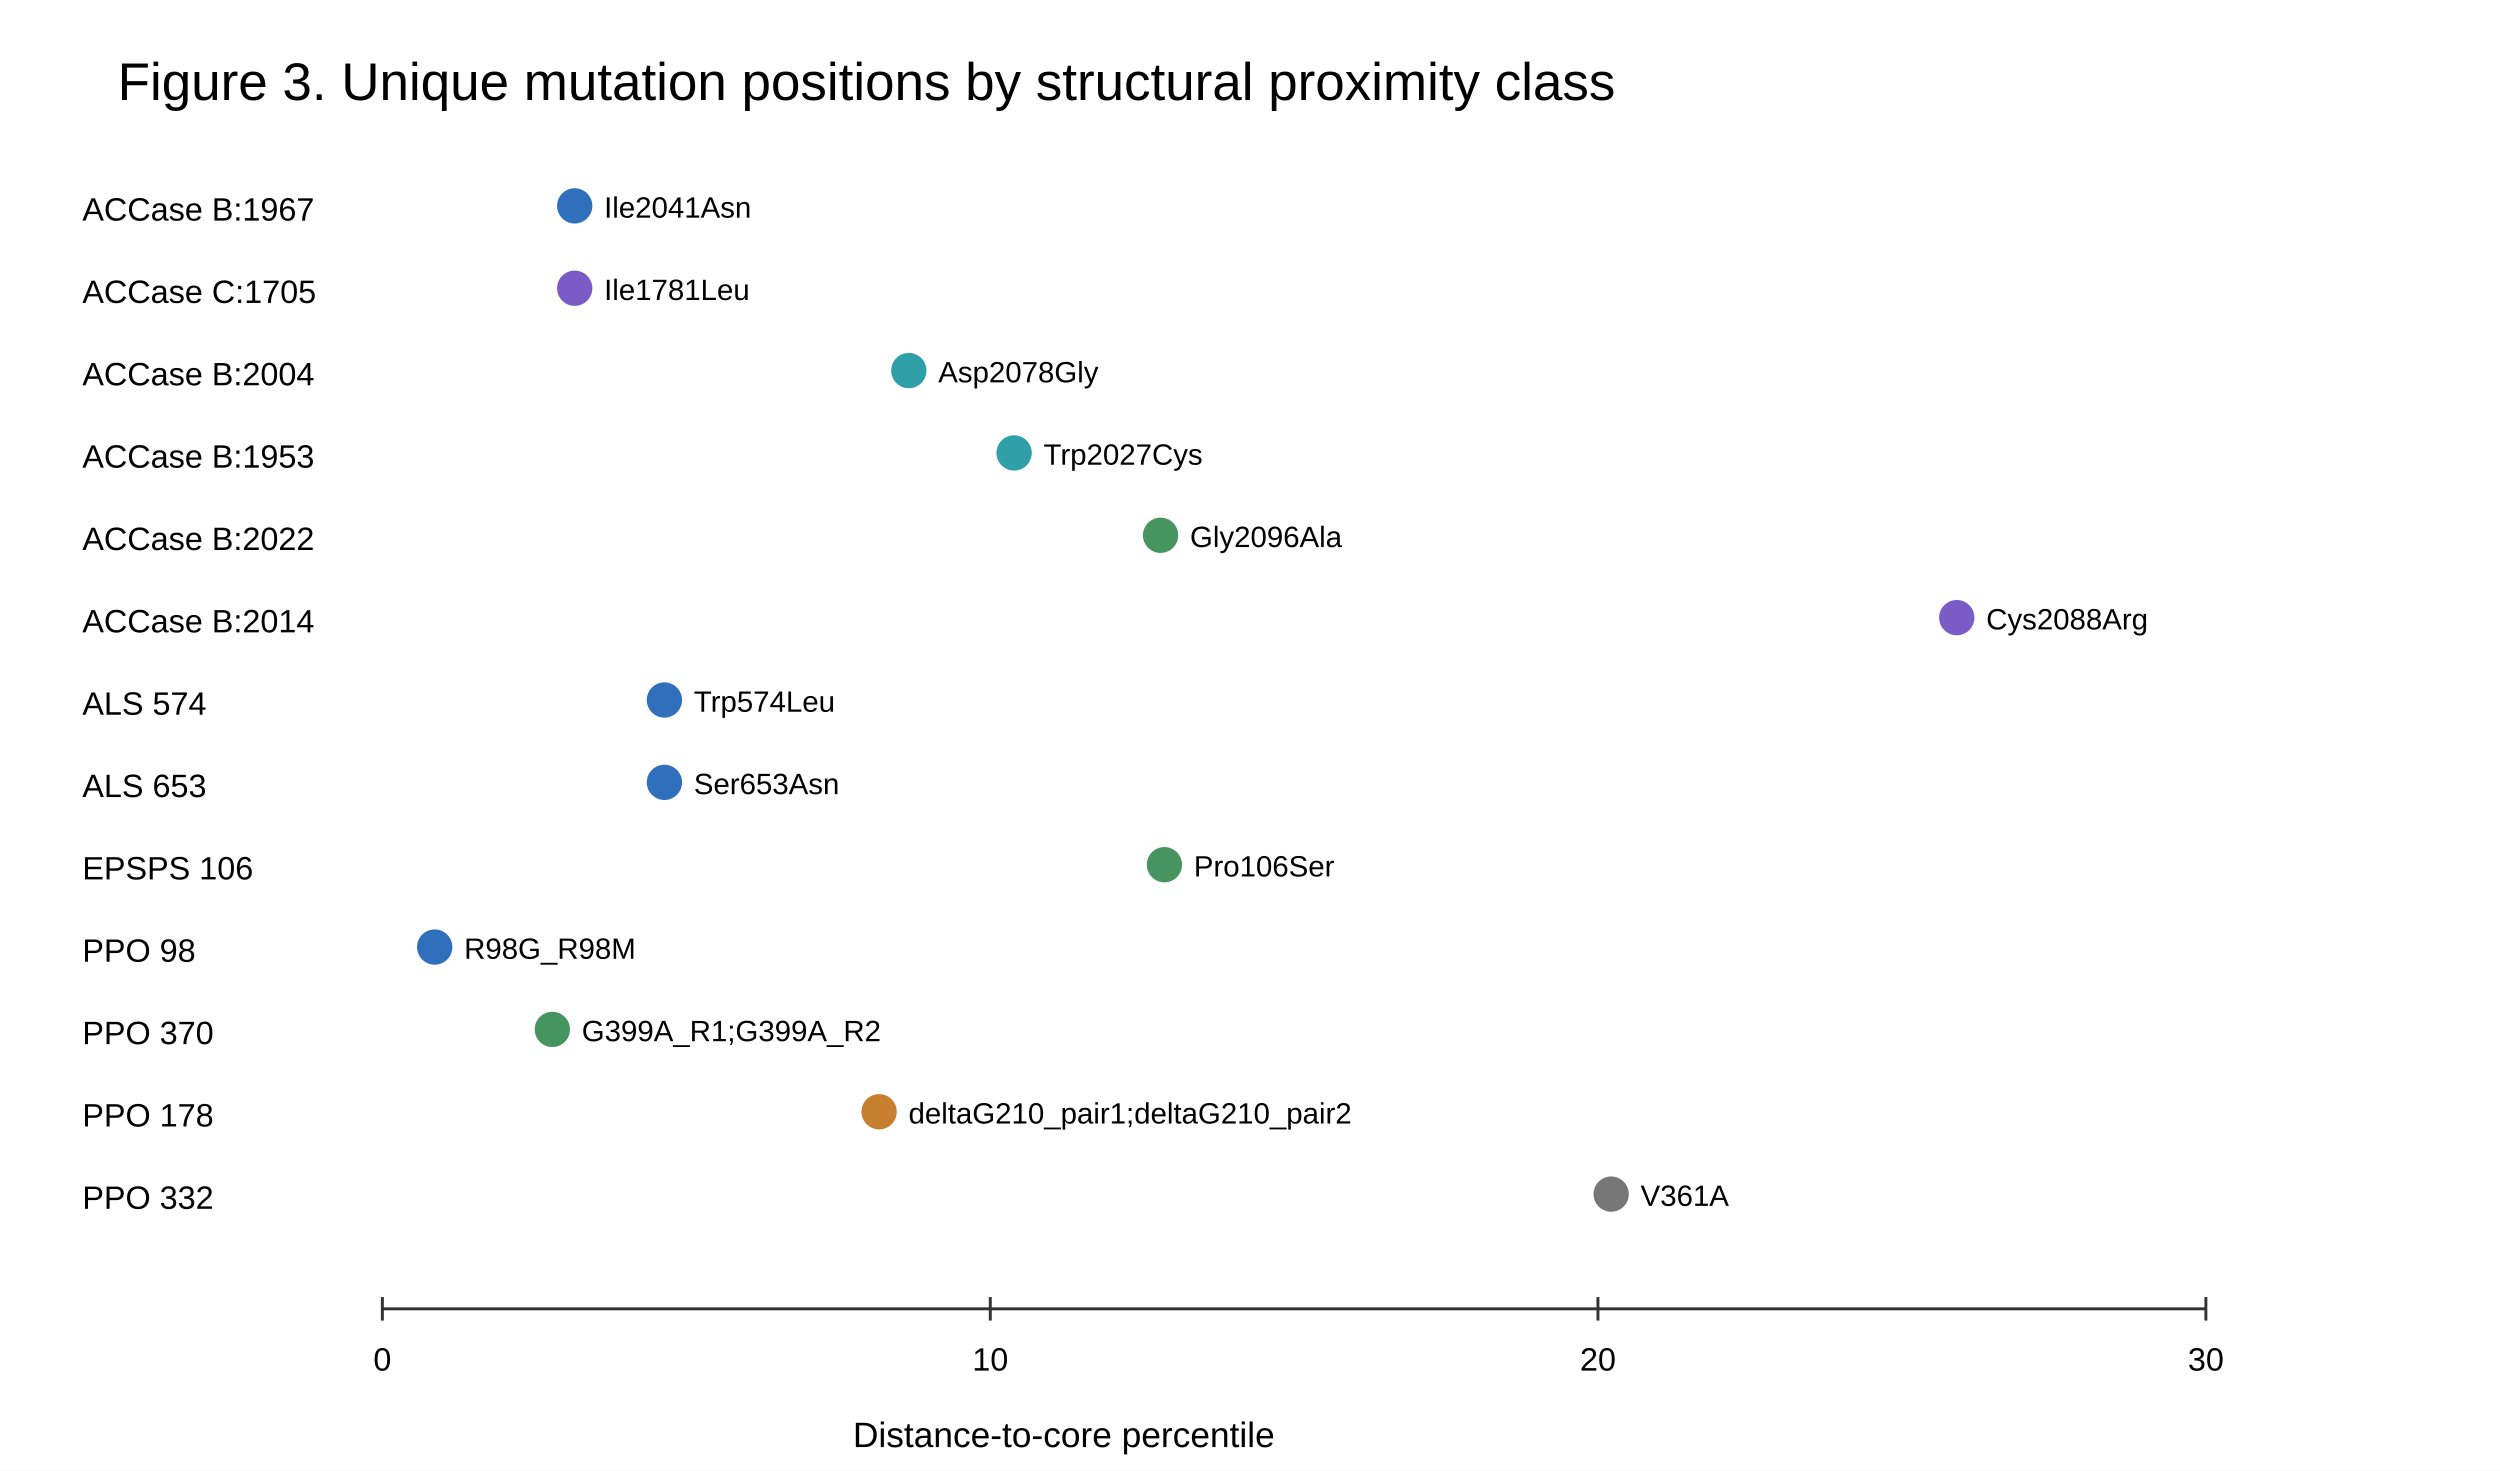
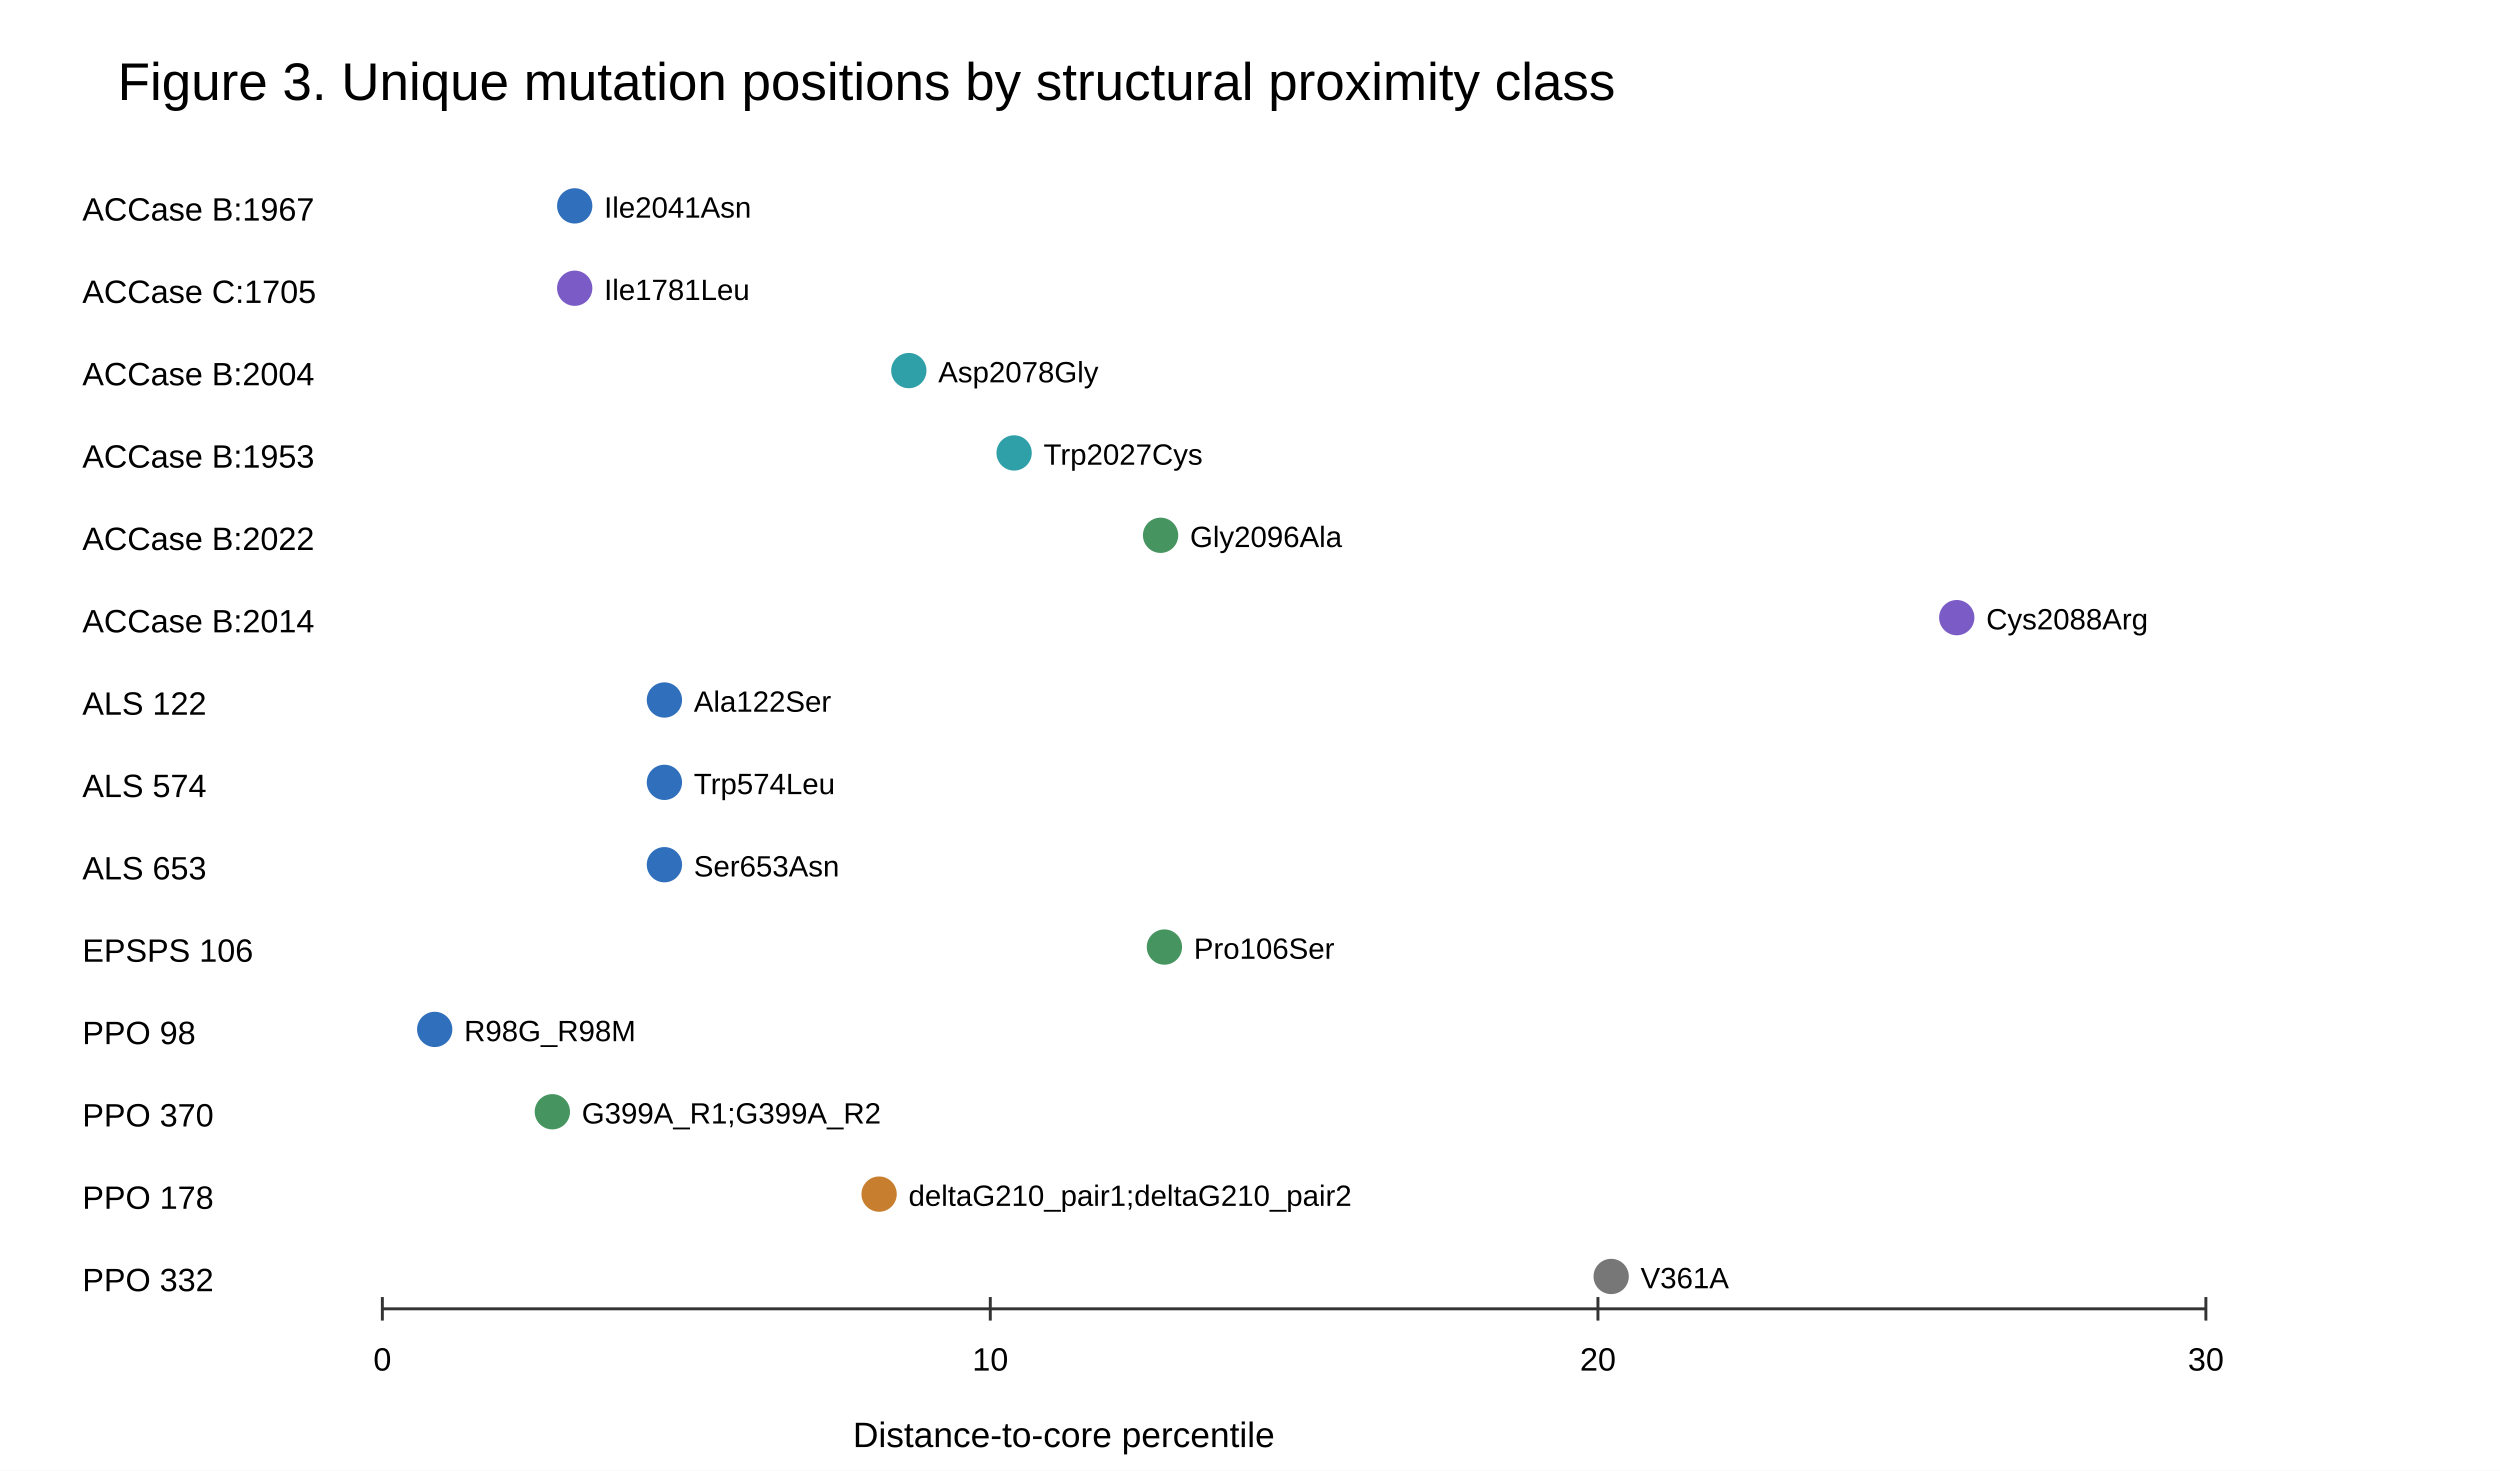
<svg xmlns="http://www.w3.org/2000/svg" width="850" height="500" viewBox="0 0 850 500">
  <rect width="100%" height="100%" fill="white" />
  <text x="40.0" y="34.0" font-size="18" font-family="Arial, sans-serif" text-anchor="start">Figure 3. Unique mutation positions by structural proximity class</text>
  <line x1="130" y1="445" x2="750" y2="445" stroke="#333" />
  <line x1="130.0" y1="441" x2="130.0" y2="449" stroke="#333" />
  <text x="130.0" y="466.0" font-size="11" font-family="Arial, sans-serif" text-anchor="middle">0</text>
  <line x1="336.7" y1="441" x2="336.7" y2="449" stroke="#333" />
  <text x="336.7" y="466.0" font-size="11" font-family="Arial, sans-serif" text-anchor="middle">10</text>
  <line x1="543.3" y1="441" x2="543.3" y2="449" stroke="#333" />
  <text x="543.3" y="466.0" font-size="11" font-family="Arial, sans-serif" text-anchor="middle">20</text>
  <line x1="750.0" y1="441" x2="750.0" y2="449" stroke="#333" />
  <text x="750.0" y="466.0" font-size="11" font-family="Arial, sans-serif" text-anchor="middle">30</text>
  <text x="28.0" y="75.0" font-size="11" font-family="Arial, sans-serif" text-anchor="start">ACCase B:1967</text>
  <circle cx="195.4" cy="70.0" r="6" fill="#2f6fbb" />
  <text x="205.4" y="74.0" font-size="10" font-family="Arial, sans-serif" text-anchor="start">Ile2041Asn</text>
  <text x="28.0" y="103.0" font-size="11" font-family="Arial, sans-serif" text-anchor="start">ACCase C:1705</text>
  <circle cx="195.4" cy="98.0" r="6" fill="#7b5bc6" />
  <text x="205.4" y="102.0" font-size="10" font-family="Arial, sans-serif" text-anchor="start">Ile1781Leu</text>
  <text x="28.0" y="131.0" font-size="11" font-family="Arial, sans-serif" text-anchor="start">ACCase B:2004</text>
  <circle cx="309.0" cy="126.0" r="6" fill="#2f9fa8" />
  <text x="319.0" y="130.0" font-size="10" font-family="Arial, sans-serif" text-anchor="start">Asp2078Gly</text>
  <text x="28.0" y="159.0" font-size="11" font-family="Arial, sans-serif" text-anchor="start">ACCase B:1953</text>
  <circle cx="344.8" cy="154.0" r="6" fill="#2f9fa8" />
  <text x="354.8" y="158.0" font-size="10" font-family="Arial, sans-serif" text-anchor="start">Trp2027Cys</text>
  <text x="28.0" y="187.0" font-size="11" font-family="Arial, sans-serif" text-anchor="start">ACCase B:2022</text>
  <circle cx="394.6" cy="182.0" r="6" fill="#46945f" />
  <text x="404.6" y="186.0" font-size="10" font-family="Arial, sans-serif" text-anchor="start">Gly2096Ala</text>
  <text x="28.0" y="215.0" font-size="11" font-family="Arial, sans-serif" text-anchor="start">ACCase B:2014</text>
  <circle cx="665.3" cy="210.0" r="6" fill="#7b5bc6" />
  <text x="675.3" y="214.0" font-size="10" font-family="Arial, sans-serif" text-anchor="start">Cys2088Arg</text>
-   <text x="28.0" y="243.0" font-size="11" font-family="Arial, sans-serif" text-anchor="start">ALS 574</text>
+   <text x="28.0" y="243.0" font-size="11" font-family="Arial, sans-serif" text-anchor="start">ALS 122</text>
  <circle cx="225.9" cy="238.0" r="6" fill="#2f6fbb" />
-   <text x="235.9" y="242.0" font-size="10" font-family="Arial, sans-serif" text-anchor="start">Trp574Leu</text>
-   <text x="28.0" y="271.0" font-size="11" font-family="Arial, sans-serif" text-anchor="start">ALS 653</text>
+   <text x="235.9" y="242.0" font-size="10" font-family="Arial, sans-serif" text-anchor="start">Ala122Ser</text>
+   <text x="28.0" y="271.0" font-size="11" font-family="Arial, sans-serif" text-anchor="start">ALS 574</text>
  <circle cx="225.9" cy="266.0" r="6" fill="#2f6fbb" />
-   <text x="235.9" y="270.0" font-size="10" font-family="Arial, sans-serif" text-anchor="start">Ser653Asn</text>
-   <text x="28.0" y="299.0" font-size="11" font-family="Arial, sans-serif" text-anchor="start">EPSPS 106</text>
-   <circle cx="395.9" cy="294.0" r="6" fill="#46945f" />
-   <text x="405.9" y="298.0" font-size="10" font-family="Arial, sans-serif" text-anchor="start">Pro106Ser</text>
-   <text x="28.0" y="327.0" font-size="11" font-family="Arial, sans-serif" text-anchor="start">PPO 98</text>
-   <circle cx="147.8" cy="322.0" r="6" fill="#2f6fbb" />
-   <text x="157.8" y="326.0" font-size="10" font-family="Arial, sans-serif" text-anchor="start">R98G_R98M</text>
-   <text x="28.0" y="355.0" font-size="11" font-family="Arial, sans-serif" text-anchor="start">PPO 370</text>
-   <circle cx="187.8" cy="350.0" r="6" fill="#46945f" />
-   <text x="197.8" y="354.0" font-size="10" font-family="Arial, sans-serif" text-anchor="start">G399A_R1;G399A_R2</text>
-   <text x="28.0" y="383.0" font-size="11" font-family="Arial, sans-serif" text-anchor="start">PPO 178</text>
-   <circle cx="298.9" cy="378.0" r="6" fill="#c77f2f" />
-   <text x="308.9" y="382.0" font-size="10" font-family="Arial, sans-serif" text-anchor="start">deltaG210_pair1;deltaG210_pair2</text>
-   <text x="28.0" y="411.0" font-size="11" font-family="Arial, sans-serif" text-anchor="start">PPO 332</text>
-   <circle cx="547.8" cy="406.0" r="6" fill="#777777" />
-   <text x="557.8" y="410.0" font-size="10" font-family="Arial, sans-serif" text-anchor="start">V361A</text>
+   <text x="235.9" y="270.0" font-size="10" font-family="Arial, sans-serif" text-anchor="start">Trp574Leu</text>
+   <text x="28.0" y="299.0" font-size="11" font-family="Arial, sans-serif" text-anchor="start">ALS 653</text>
+   <circle cx="225.9" cy="294.0" r="6" fill="#2f6fbb" />
+   <text x="235.9" y="298.0" font-size="10" font-family="Arial, sans-serif" text-anchor="start">Ser653Asn</text>
+   <text x="28.0" y="327.0" font-size="11" font-family="Arial, sans-serif" text-anchor="start">EPSPS 106</text>
+   <circle cx="395.9" cy="322.0" r="6" fill="#46945f" />
+   <text x="405.9" y="326.0" font-size="10" font-family="Arial, sans-serif" text-anchor="start">Pro106Ser</text>
+   <text x="28.0" y="355.0" font-size="11" font-family="Arial, sans-serif" text-anchor="start">PPO 98</text>
+   <circle cx="147.8" cy="350.0" r="6" fill="#2f6fbb" />
+   <text x="157.8" y="354.0" font-size="10" font-family="Arial, sans-serif" text-anchor="start">R98G_R98M</text>
+   <text x="28.0" y="383.0" font-size="11" font-family="Arial, sans-serif" text-anchor="start">PPO 370</text>
+   <circle cx="187.8" cy="378.0" r="6" fill="#46945f" />
+   <text x="197.8" y="382.0" font-size="10" font-family="Arial, sans-serif" text-anchor="start">G399A_R1;G399A_R2</text>
+   <text x="28.0" y="411.0" font-size="11" font-family="Arial, sans-serif" text-anchor="start">PPO 178</text>
+   <circle cx="298.9" cy="406.0" r="6" fill="#c77f2f" />
+   <text x="308.9" y="410.0" font-size="10" font-family="Arial, sans-serif" text-anchor="start">deltaG210_pair1;deltaG210_pair2</text>
+   <text x="28.0" y="439.0" font-size="11" font-family="Arial, sans-serif" text-anchor="start">PPO 332</text>
+   <circle cx="547.8" cy="434.0" r="6" fill="#777777" />
+   <text x="557.8" y="438.0" font-size="10" font-family="Arial, sans-serif" text-anchor="start">V361A</text>
  <text x="290.0" y="492.0" font-size="12" font-family="Arial, sans-serif" text-anchor="start">Distance-to-core percentile</text>
</svg>
